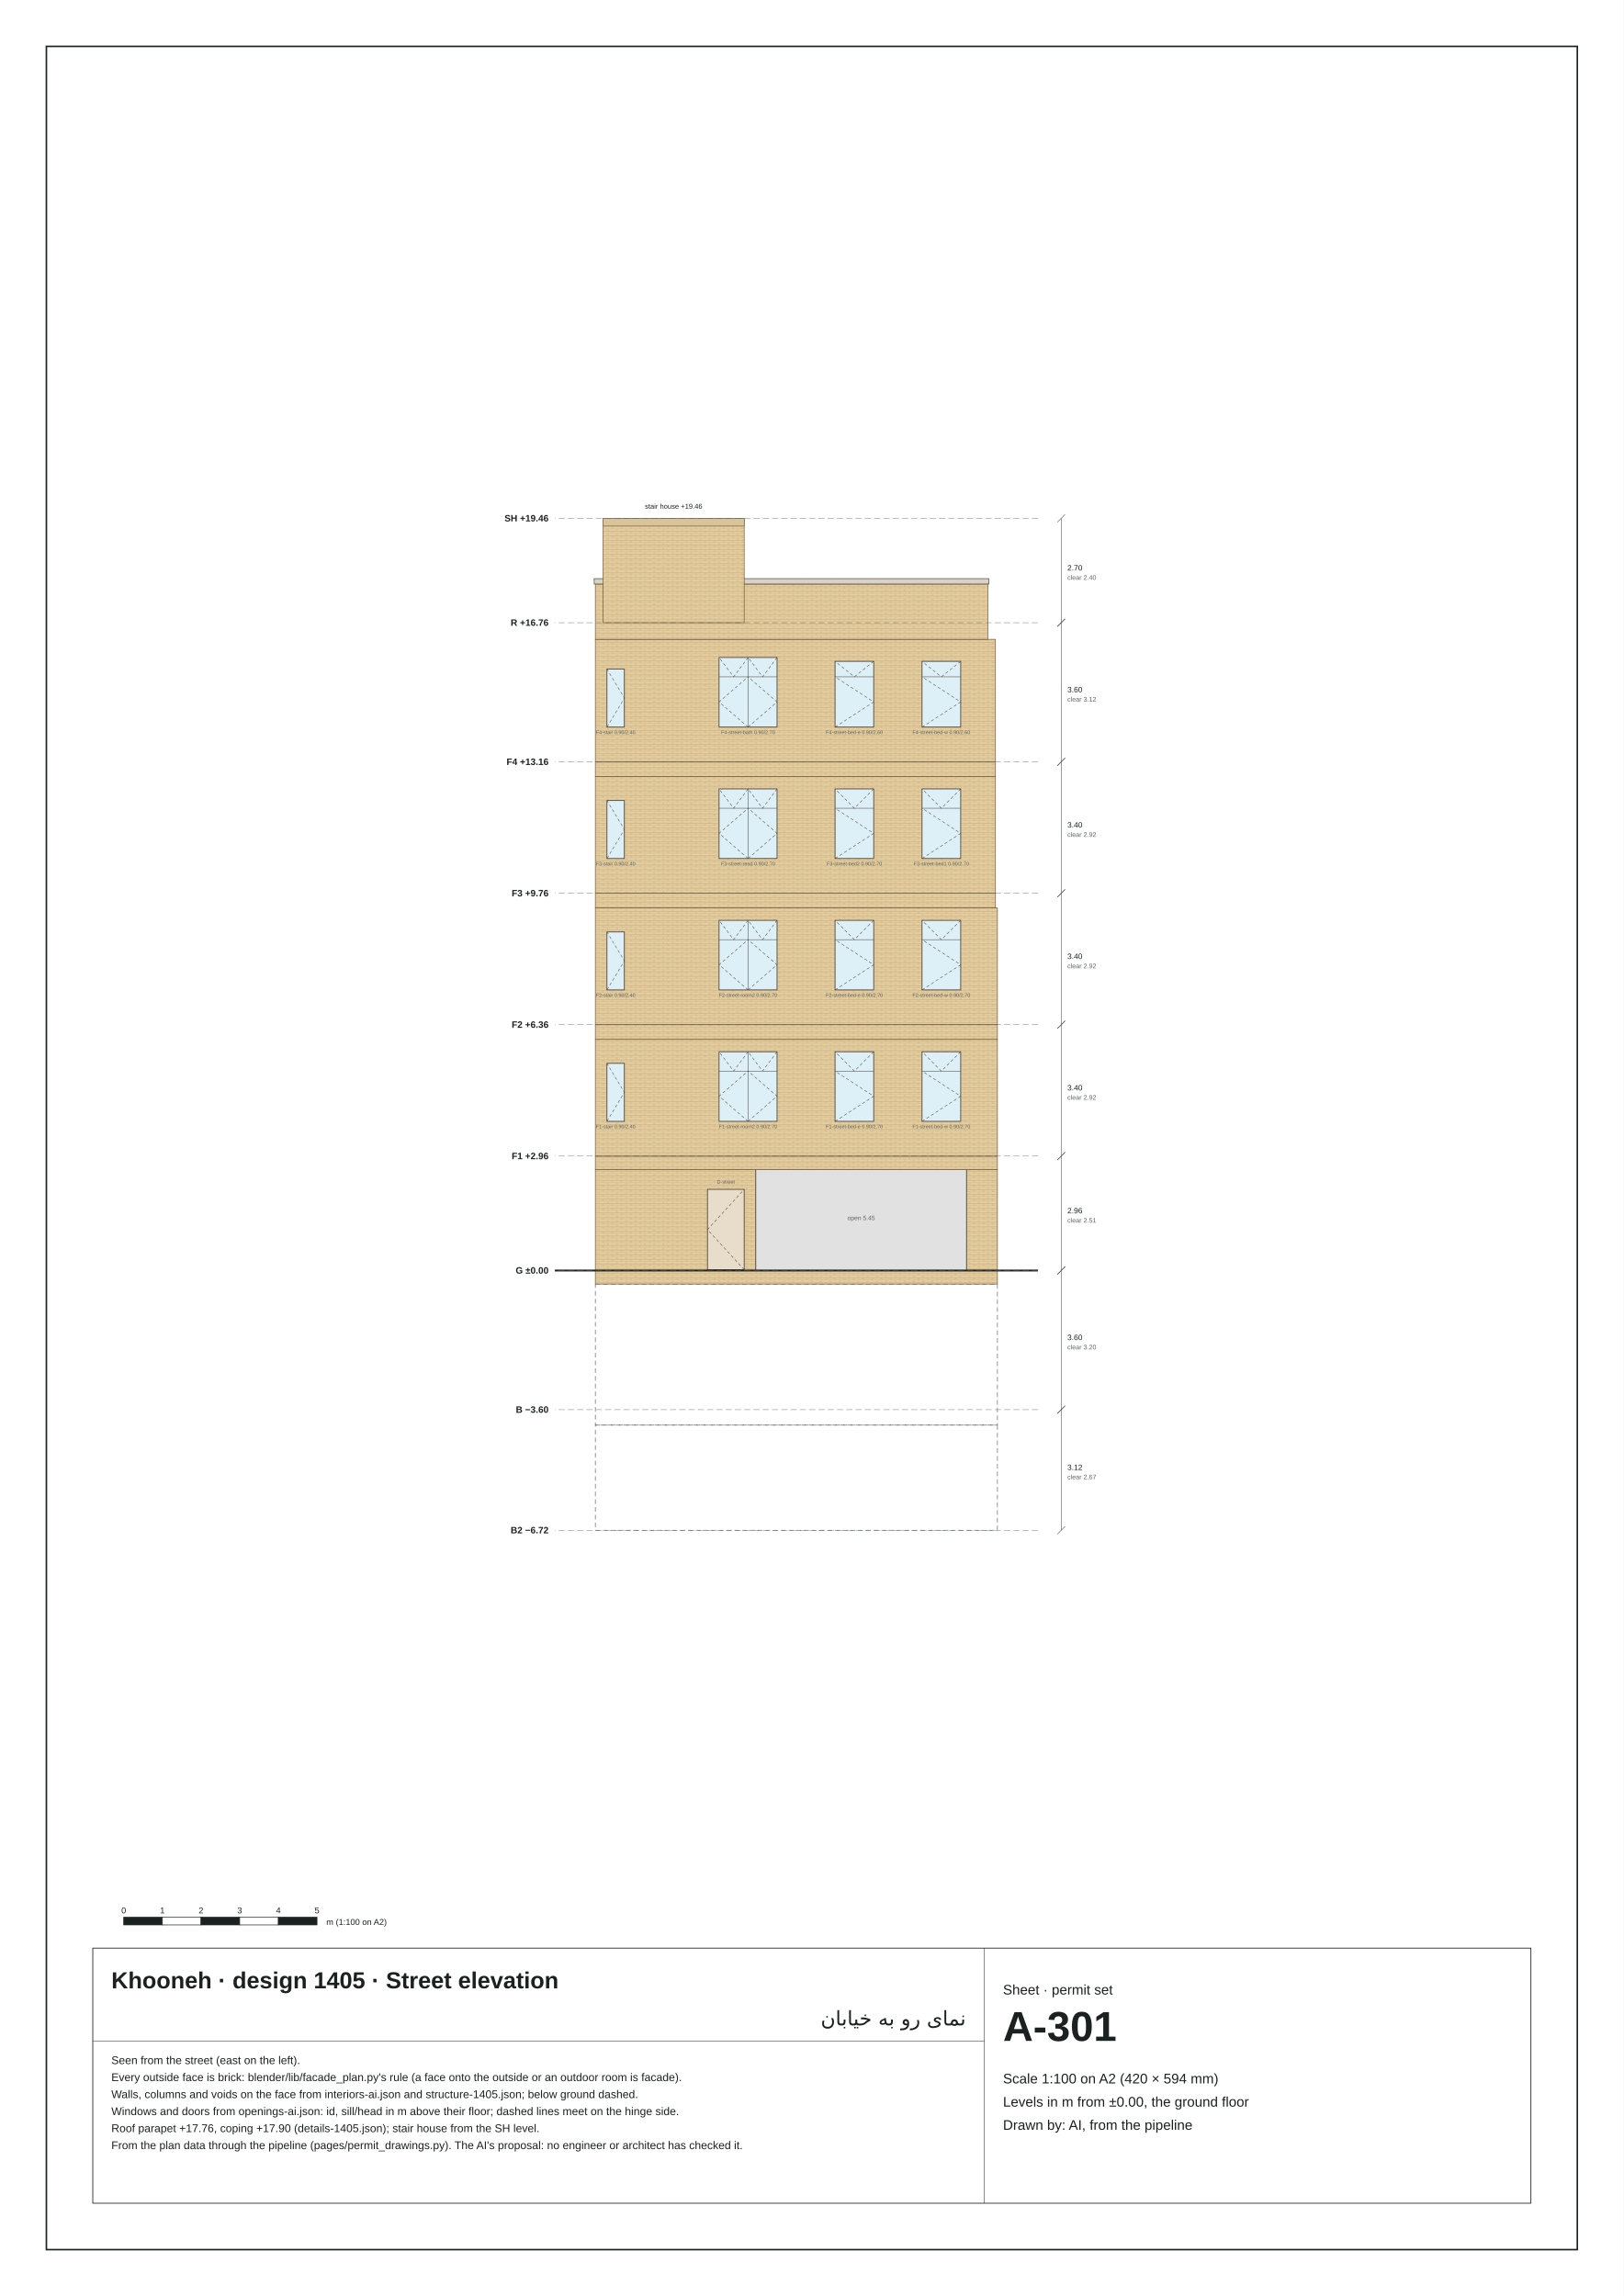
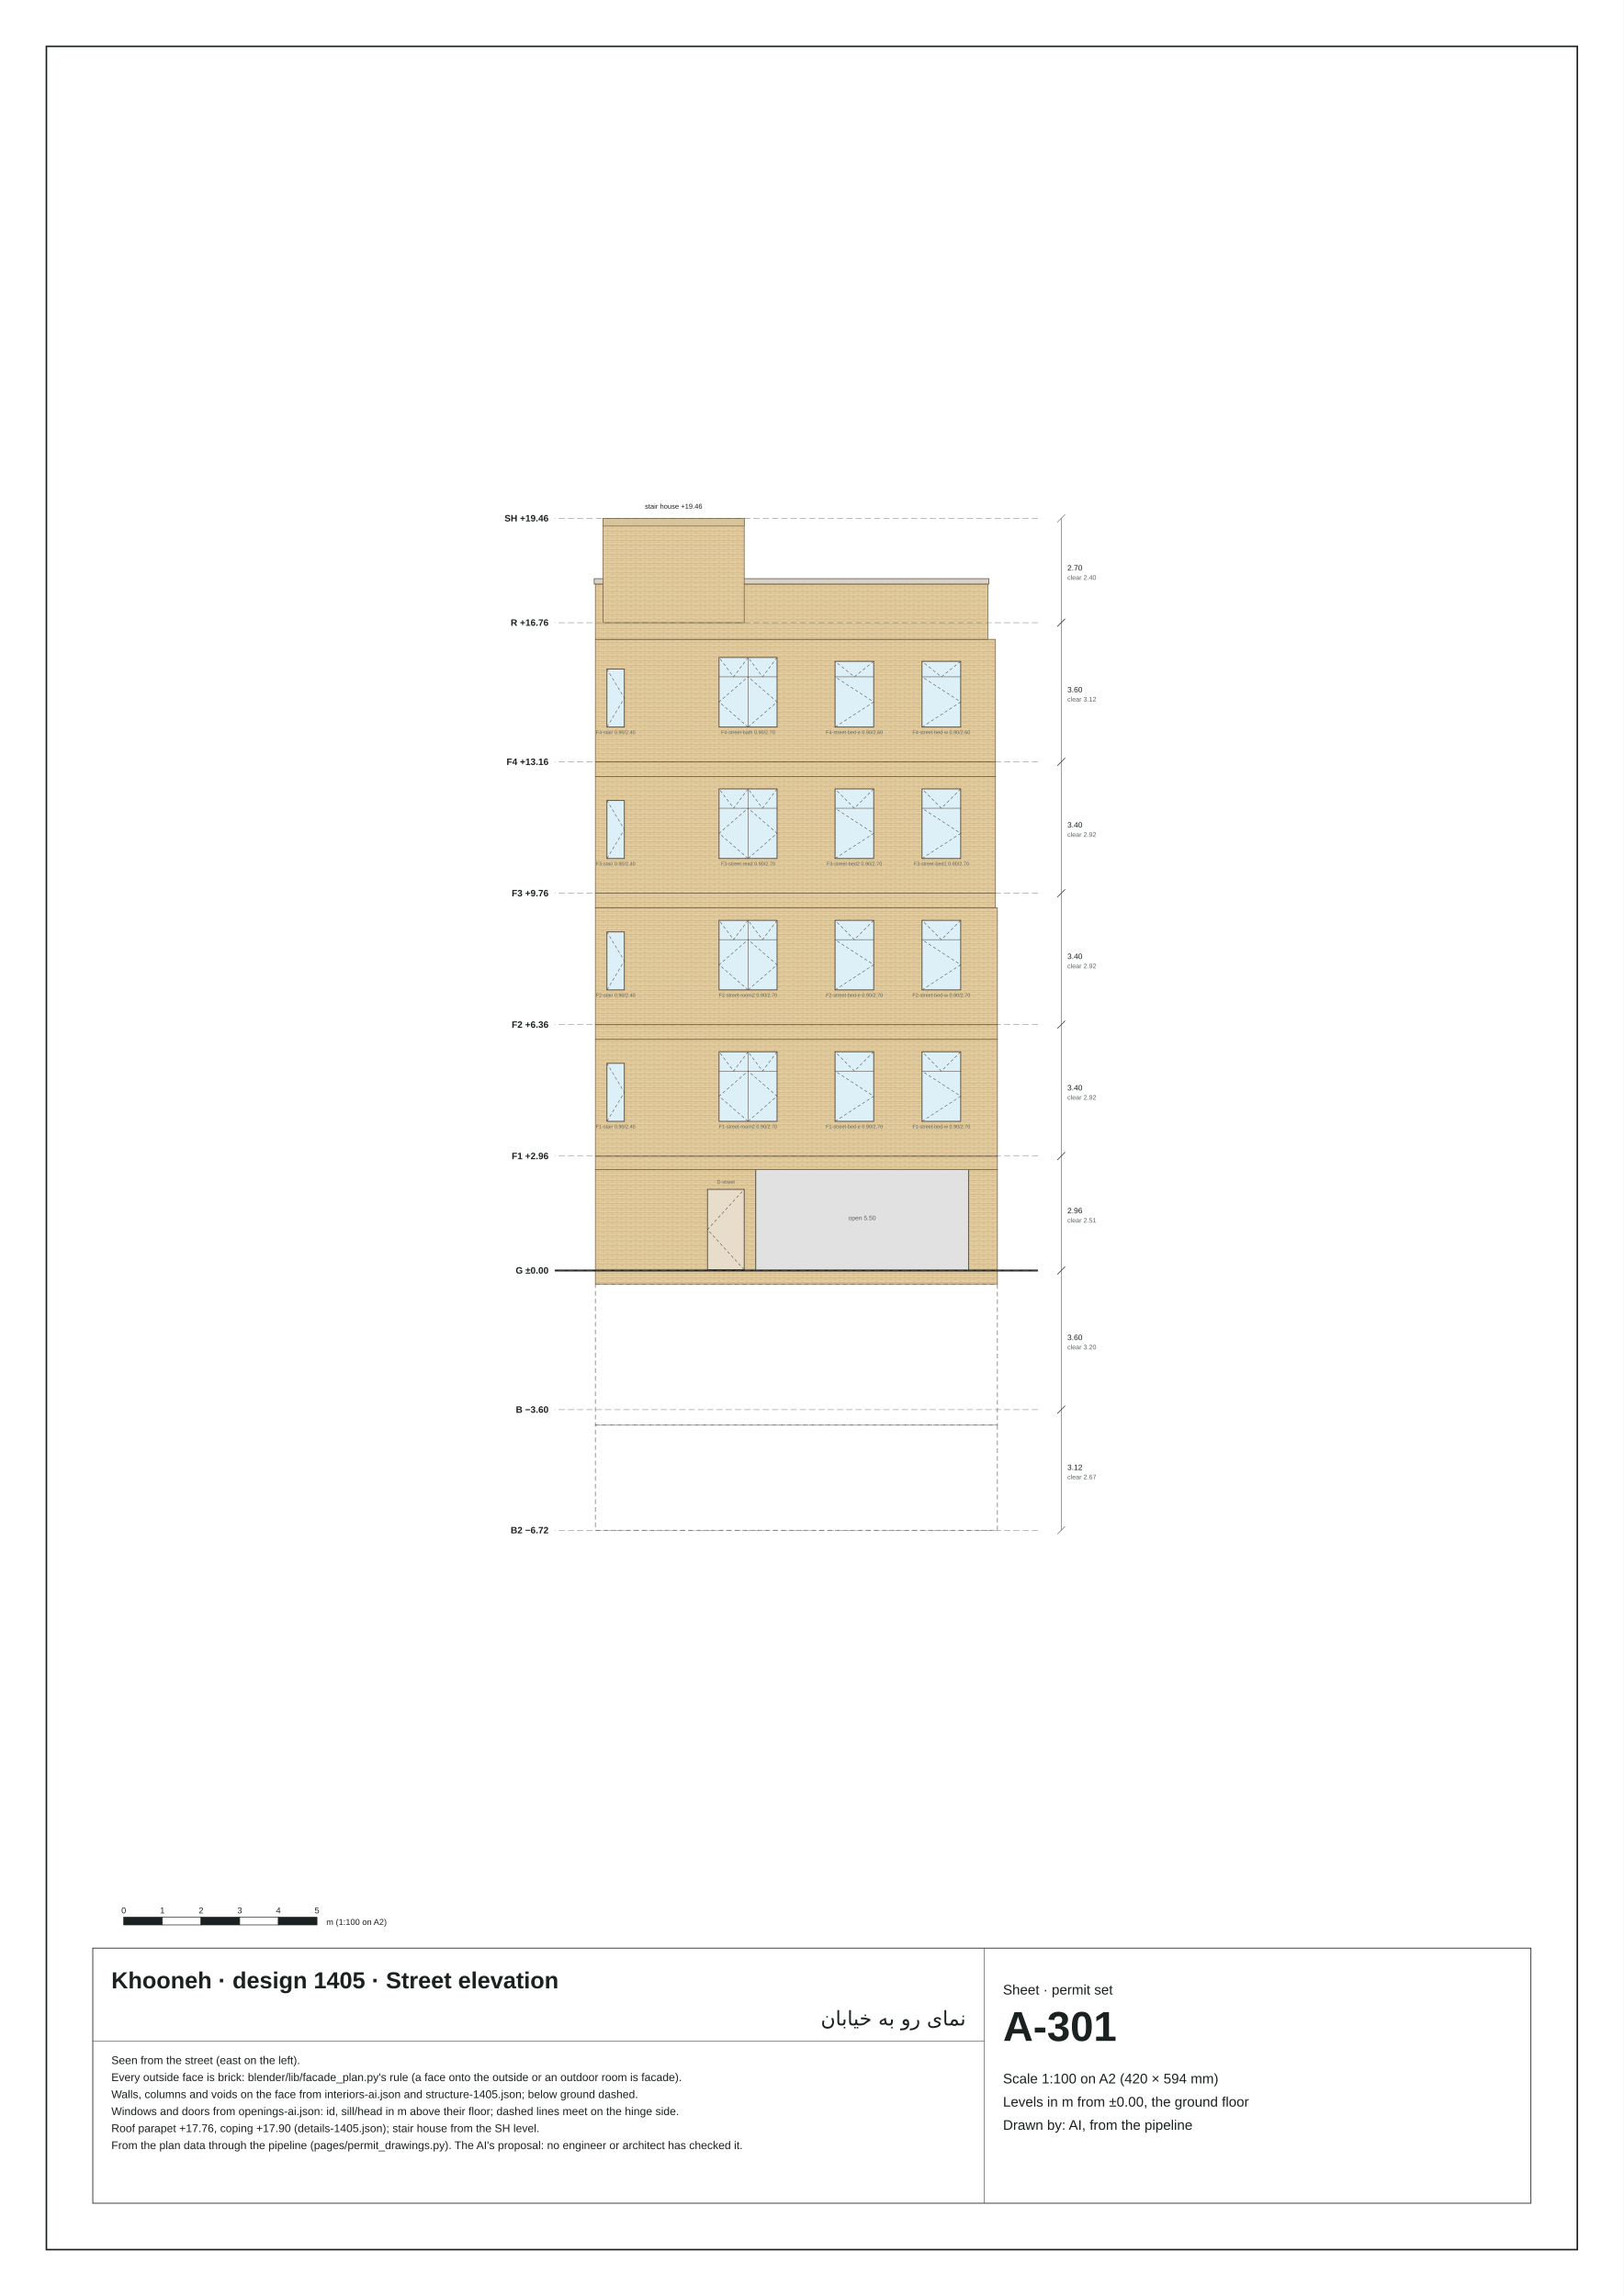
<svg xmlns="http://www.w3.org/2000/svg" width="420mm" height="594mm" viewBox="0 0 2100 2970">
  <style>svg{background:#fff}.frame{fill:none;stroke:#1B2120;stroke-width:2}.tb{fill:#fff;stroke:#1B2120;stroke-width:1}.tb-l{stroke:#1B2120;stroke-width:.6}.tbt{font-family:'Helvetica Neue',Arial,sans-serif;fill:#1B2120}.tbf{font-family:'Vazirmatn','Tahoma',sans-serif;fill:#1B2120;direction:rtl;unicode-bidi:embed}.t{font-family:'Helvetica Neue',Arial,sans-serif;fill:#1B2120;paint-order:stroke;stroke:#fff;stroke-width:2.2;stroke-linejoin:round}.t-m{font-family:'Helvetica Neue',Arial,sans-serif;fill:#5C6461}.t-r{font-family:'Helvetica Neue',Arial,sans-serif;fill:#A8321F}.earth{fill:url(#earth);stroke:none}.room{fill:#fff;stroke:none}.sky{fill:#F3F8FB;stroke:none}.conc{fill:#9AA19E;stroke:#1B2120;stroke-width:1}.wall{fill:#C9CCC7;stroke:#1B2120;stroke-width:.8}.glassw{fill:#DDEFF7;stroke:#4A88A8;stroke-width:.6}.fin{fill:#ECEAE4;stroke:#6E6A62;stroke-width:.4}.sd{fill:#E7D3C8;stroke:#A8321F;stroke-width:.8}.gap{fill:#fff;stroke:none}.glz{stroke:#0E8C98;stroke-width:1.1}.leaf{stroke:#1B2120;stroke-width:.8}.datum{stroke:#5C6461;stroke-width:.5;stroke-dasharray:8 4}.ground{stroke:#1B2120;stroke-width:2.4}.dim{stroke:#3A413E;stroke-width:.6;fill:none}.brick{fill:url(#brick);stroke:#6B5134;stroke-width:.8}.void{fill:#3A413E;fill-opacity:.16;stroke:#3A413E;stroke-width:.6}.under{fill:none;stroke:#5C6461;stroke-width:.8;stroke-dasharray:6 4}.slabedge{fill:#D8C49A;stroke:#6B5134;stroke-width:.6}.coping{fill:#D9D3C7;stroke:#4B3F33;stroke-width:.8}.win{fill:#DDEFF7;stroke:#4B3F33;stroke-width:1}.sash{stroke:#4B3F33;stroke-width:.6;fill:none}.swing{stroke:#4B3F33;stroke-width:.6;stroke-dasharray:4 3;fill:none}.door{fill:#E8DCCB;stroke:#4B3F33;stroke-width:1}.rail{stroke:#4B3F33;stroke-width:1;fill:none}.party{fill:url(#party);stroke:#1B2120;stroke-width:.8}.party-up{fill:url(#partyup);stroke:#A8321F;stroke-width:1}.beyond{fill:none;stroke:#5C6461;stroke-width:.7;stroke-dasharray:3 3}.plot{fill:none;stroke:#1B2120;stroke-width:2;stroke-dasharray:18 5 3 5}.bldg{fill:#C9CCC7;stroke:#1B2120;stroke-width:1.6}.court{fill:#DCEACF;stroke:#4E7A3A;stroke-width:1.2}.yard{fill:#EEF2EA;stroke:none}.proj{fill:none;stroke:#1B2120;stroke-width:1;stroke-dasharray:8 4}.north{fill:#1B2120}.north-ring{fill:#fff;stroke:#1B2120;stroke-width:1}</style>
  <defs>
    <pattern id="earth" width="14" height="14" patternUnits="userSpaceOnUse" patternTransform="rotate(45)">
      <rect width="14" height="14" fill="#EFE7D8" />
      <line x1="0" y1="0" x2="0" y2="14" stroke="#B9A985" stroke-width="1" />
    </pattern>
    <pattern id="brick" width="12" height="6" patternUnits="userSpaceOnUse">
      <rect width="12" height="6" fill="#E3CDA0" />
      <path d="M0 6H12M6 0V3M0 3H12M0 3V6M12 3V6" stroke="#B89A66" stroke-width=".4" fill="none" />
    </pattern>
    <pattern id="party" width="8" height="8" patternUnits="userSpaceOnUse" patternTransform="rotate(45)">
      <rect width="8" height="8" fill="#D5D8D3" />
      <line x1="0" y1="0" x2="0" y2="8" stroke="#8A918E" stroke-width="1.2" />
    </pattern>
    <pattern id="partyup" width="8" height="8" patternUnits="userSpaceOnUse" patternTransform="rotate(-45)">
      <rect width="8" height="8" fill="#ECDDD6" />
      <line x1="0" y1="0" x2="0" y2="8" stroke="#B98A7A" stroke-width="1.2" />
    </pattern>
  </defs>
  <rect width="2100" height="2970" fill="#fff" />
  <rect class="frame" x="60" y="60" width="1980" height="2850" />
  <g class="elevation" data-face="street">
    <rect class="under" x="770" y="1843.5" width="520" height="136" data-level="B2" />
    <rect class="under" x="770" y="1661" width="520" height="182.5" data-level="B" />
    <rect class="brick" x="770" y="1643.5" width="520" height="17.5" data-level="G" />
-     <rect class="brick" x="1250" y="1513" width="40" height="130.5" />
+     <rect class="brick" x="1252.5" y="1513" width="37.5" height="130.5" />
    <rect class="brick" x="770" y="1513" width="207.5" height="130.5" />
-     <rect class="void" x="977.5" y="1513" width="272.5" height="130.5" data-gap="G" />
+     <rect class="void" x="977.5" y="1513" width="275" height="130.5" data-gap="G" />
    <rect class="brick" x="770" y="1495.5" width="520" height="17.5" data-level="F1" />
    <rect class="brick" x="770" y="1344.5" width="520" height="151" />
    <rect class="brick" x="770" y="1325.5" width="520" height="19" data-level="F2" />
    <rect class="brick" x="770" y="1174.5" width="520" height="151" />
    <rect class="brick" x="770" y="1155.5" width="517.5" height="19" data-level="F3" />
    <rect class="brick" x="770" y="1004.5" width="517.5" height="151" />
    <rect class="brick" x="770" y="985.5" width="517.5" height="19" data-level="F4" />
    <rect class="brick" x="770" y="827" width="517.5" height="158.5" />
    <rect class="brick" x="770" y="755.5" width="507.5" height="71.5" data-el="parapet" />
    <rect class="coping" x="768.5" y="748.5" width="510.5" height="7" />
    <rect class="brick" x="780" y="670.5" width="182.5" height="135" data-el="stair-house" />
    <rect class="slabedge" x="780" y="670.5" width="182.5" height="10" />
    <g class="window" data-open="F1-stair">
      <rect class="win" x="785" y="1375.5" width="22.5" height="75" />
      <polyline class="swing" points="785,1450.5 807.5,1413 785,1375.5" />
    </g>
    <g class="window" data-open="F1-street-bed-e">
      <rect class="win" x="1080" y="1360.5" width="50" height="90" />
      <polyline class="swing" points="1080,1450.5 1130,1418 1080,1385.5" />
      <line class="sash" x1="1130" y1="1385.5" x2="1080" y2="1385.5" />
      <polyline class="swing" points="1130,1360.5 1105,1385.5 1080,1360.5" />
    </g>
    <g class="window" data-open="F1-street-bed-w">
      <rect class="win" x="1192.5" y="1360.5" width="50" height="90" />
      <polyline class="swing" points="1192.5,1450.5 1242.5,1418 1192.5,1385.5" />
      <line class="sash" x1="1242.5" y1="1385.5" x2="1192.5" y2="1385.5" />
      <polyline class="swing" points="1242.5,1360.5 1217.5,1385.5 1192.5,1360.5" />
    </g>
    <g class="window" data-open="F1-street-room2">
      <rect class="win" x="930" y="1360.5" width="75" height="90" />
      <line class="sash" x1="967.5" y1="1450.5" x2="967.5" y2="1360.5" />
      <polyline class="swing" points="967.5,1450.5 1005,1418 967.5,1385.5" />
      <polyline class="swing" points="967.5,1450.5 930,1418 967.5,1385.5" />
      <line class="sash" x1="1005" y1="1385.5" x2="967.5" y2="1385.5" />
      <polyline class="swing" points="1005,1360.5 986.2,1385.5 967.5,1360.5" />
      <line class="sash" x1="967.5" y1="1385.5" x2="930" y2="1385.5" />
      <polyline class="swing" points="967.5,1360.5 948.8,1385.5 930,1360.5" />
    </g>
    <g class="window" data-open="F2-stair">
      <rect class="win" x="785" y="1205.5" width="22.5" height="75" />
      <polyline class="swing" points="785,1280.5 807.5,1243 785,1205.5" />
    </g>
    <g class="window" data-open="F2-street-bed-e">
      <rect class="win" x="1080" y="1190.5" width="50" height="90" />
      <polyline class="swing" points="1080,1280.5 1130,1248 1080,1215.5" />
      <line class="sash" x1="1130" y1="1215.5" x2="1080" y2="1215.5" />
      <polyline class="swing" points="1130,1190.5 1105,1215.5 1080,1190.5" />
    </g>
    <g class="window" data-open="F2-street-bed-w">
      <rect class="win" x="1192.5" y="1190.5" width="50" height="90" />
      <polyline class="swing" points="1192.5,1280.5 1242.5,1248 1192.5,1215.5" />
      <line class="sash" x1="1242.5" y1="1215.5" x2="1192.5" y2="1215.5" />
      <polyline class="swing" points="1242.5,1190.5 1217.5,1215.5 1192.5,1190.5" />
    </g>
    <g class="window" data-open="F2-street-room2">
      <rect class="win" x="930" y="1190.5" width="75" height="90" />
      <line class="sash" x1="967.5" y1="1280.5" x2="967.5" y2="1190.5" />
      <polyline class="swing" points="967.5,1280.5 1005,1248 967.5,1215.5" />
      <polyline class="swing" points="967.5,1280.5 930,1248 967.5,1215.5" />
      <line class="sash" x1="1005" y1="1215.5" x2="967.5" y2="1215.5" />
      <polyline class="swing" points="1005,1190.5 986.2,1215.5 967.5,1190.5" />
      <line class="sash" x1="967.5" y1="1215.5" x2="930" y2="1215.5" />
      <polyline class="swing" points="967.5,1190.5 948.8,1215.5 930,1190.5" />
    </g>
    <g class="window" data-open="F3-stair">
      <rect class="win" x="785" y="1035.5" width="22.5" height="75" />
      <polyline class="swing" points="785,1110.5 807.5,1073 785,1035.5" />
    </g>
    <g class="window" data-open="F3-street-bed1">
      <rect class="win" x="1192.5" y="1020.5" width="50" height="90" />
      <polyline class="swing" points="1192.5,1110.5 1242.5,1078 1192.5,1045.5" />
      <line class="sash" x1="1242.5" y1="1045.5" x2="1192.5" y2="1045.5" />
      <polyline class="swing" points="1242.5,1020.5 1217.5,1045.5 1192.5,1020.5" />
    </g>
    <g class="window" data-open="F3-street-bed2">
      <rect class="win" x="1080" y="1020.5" width="50" height="90" />
      <polyline class="swing" points="1080,1110.5 1130,1078 1080,1045.5" />
      <line class="sash" x1="1130" y1="1045.5" x2="1080" y2="1045.5" />
      <polyline class="swing" points="1130,1020.5 1105,1045.5 1080,1020.5" />
    </g>
    <g class="window" data-open="F3-street-read">
      <rect class="win" x="930" y="1020.5" width="75" height="90" />
      <line class="sash" x1="967.5" y1="1110.5" x2="967.5" y2="1020.5" />
      <polyline class="swing" points="967.5,1110.5 1005,1078 967.5,1045.5" />
      <polyline class="swing" points="967.5,1110.5 930,1078 967.5,1045.5" />
      <line class="sash" x1="1005" y1="1045.5" x2="967.5" y2="1045.5" />
      <polyline class="swing" points="1005,1020.5 986.2,1045.5 967.5,1020.5" />
      <line class="sash" x1="967.5" y1="1045.5" x2="930" y2="1045.5" />
      <polyline class="swing" points="967.5,1020.5 948.8,1045.5 930,1020.5" />
    </g>
    <g class="window" data-open="F4-stair">
      <rect class="win" x="785" y="865.5" width="22.5" height="75" />
      <polyline class="swing" points="785,940.5 807.5,903 785,865.5" />
    </g>
    <g class="window" data-open="F4-street-bath">
      <rect class="win" x="930" y="850.5" width="75" height="90" />
      <line class="sash" x1="967.5" y1="940.5" x2="967.5" y2="850.5" />
      <polyline class="swing" points="967.5,940.5 1005,908 967.5,875.5" />
      <polyline class="swing" points="967.5,940.5 930,908 967.5,875.5" />
      <line class="sash" x1="1005" y1="875.5" x2="967.5" y2="875.5" />
      <polyline class="swing" points="1005,850.5 986.2,875.5 967.5,850.5" />
      <line class="sash" x1="967.5" y1="875.5" x2="930" y2="875.5" />
      <polyline class="swing" points="967.5,850.5 948.8,875.5 930,850.5" />
    </g>
    <g class="window" data-open="F4-street-bed-e">
      <rect class="win" x="1080" y="855.5" width="50" height="85" />
      <polyline class="swing" points="1080,940.5 1130,908 1080,875.5" />
      <line class="sash" x1="1130" y1="875.5" x2="1080" y2="875.5" />
      <polyline class="swing" points="1130,855.5 1105,875.5 1080,855.5" />
    </g>
    <g class="window" data-open="F4-street-bed-w">
      <rect class="win" x="1192.5" y="855.5" width="50" height="85" />
      <polyline class="swing" points="1192.5,940.5 1242.5,908 1192.5,875.5" />
      <line class="sash" x1="1242.5" y1="875.5" x2="1192.5" y2="875.5" />
      <polyline class="swing" points="1242.5,855.5 1217.5,875.5 1192.5,855.5" />
    </g>
    <g class="door" data-open="G:None|lobby">
      <rect class="door" x="915" y="1538.5" width="47.5" height="104" />
      <polyline class="swing" points="962.5,1642.5 915,1590.5 962.5,1538.5" />
    </g>
    <line class="ground" x1="1342.5" y1="1643.5" x2="717.5" y2="1643.5" />
    <g class="lvl" data-level="B2" data-z="-6.72">
      <line class="datum" x1="1342.5" y1="1979.5" x2="717.5" y2="1979.5" />
      <text class="t" x="709.5" y="1983.5" font-size="12" text-anchor="end" font-weight="600">B2 −6.72</text>
    </g>
    <g class="lvl" data-level="B" data-z="-3.60">
      <line class="datum" x1="1342.5" y1="1823.5" x2="717.5" y2="1823.5" />
      <text class="t" x="709.5" y="1827.5" font-size="12" text-anchor="end" font-weight="600">B −3.60</text>
    </g>
    <g class="lvl" data-level="G" data-z="0.00">
      <line class="datum" x1="1342.5" y1="1643.5" x2="717.5" y2="1643.5" />
      <text class="t" x="709.5" y="1647.5" font-size="12" text-anchor="end" font-weight="600">G ±0.00</text>
    </g>
    <g class="lvl" data-level="F1" data-z="2.96">
      <line class="datum" x1="1342.5" y1="1495.5" x2="717.5" y2="1495.5" />
      <text class="t" x="709.5" y="1499.5" font-size="12" text-anchor="end" font-weight="600">F1 +2.96</text>
    </g>
    <g class="lvl" data-level="F2" data-z="6.36">
      <line class="datum" x1="1342.5" y1="1325.5" x2="717.5" y2="1325.5" />
      <text class="t" x="709.5" y="1329.5" font-size="12" text-anchor="end" font-weight="600">F2 +6.36</text>
    </g>
    <g class="lvl" data-level="F3" data-z="9.76">
      <line class="datum" x1="1342.5" y1="1155.5" x2="717.5" y2="1155.5" />
      <text class="t" x="709.5" y="1159.5" font-size="12" text-anchor="end" font-weight="600">F3 +9.76</text>
    </g>
    <g class="lvl" data-level="F4" data-z="13.16">
      <line class="datum" x1="1342.5" y1="985.5" x2="717.5" y2="985.5" />
      <text class="t" x="709.5" y="989.5" font-size="12" text-anchor="end" font-weight="600">F4 +13.16</text>
    </g>
    <g class="lvl" data-level="R" data-z="16.76">
      <line class="datum" x1="1342.5" y1="805.5" x2="717.5" y2="805.5" />
      <text class="t" x="709.5" y="809.5" font-size="12" text-anchor="end" font-weight="600">R +16.76</text>
    </g>
    <g class="lvl" data-level="SH" data-z="19.46">
      <line class="datum" x1="1342.5" y1="670.5" x2="717.5" y2="670.5" />
      <text class="t" x="709.5" y="674.5" font-size="12" text-anchor="end" font-weight="600">SH +19.46</text>
    </g>
    <line class="dim" x1="1372.5" y1="1979.5" x2="1372.5" y2="670.5" />
    <line class="dim" x1="1367.5" y1="1984.5" x2="1377.5" y2="1974.5" />
    <line class="dim" x1="1367.5" y1="1828.5" x2="1377.5" y2="1818.5" />
    <text class="t" x="1380.5" y="1901.5" font-size="10" data-storey="B2">3.12</text>
    <text class="t-m" x="1380.5" y="1913.5" font-size="8.5">clear 2.67</text>
    <line class="dim" x1="1367.5" y1="1828.5" x2="1377.5" y2="1818.5" />
    <line class="dim" x1="1367.5" y1="1648.5" x2="1377.5" y2="1638.5" />
    <text class="t" x="1380.5" y="1733.5" font-size="10" data-storey="B">3.60</text>
    <text class="t-m" x="1380.5" y="1745.5" font-size="8.5">clear 3.20</text>
    <line class="dim" x1="1367.5" y1="1648.5" x2="1377.5" y2="1638.5" />
    <line class="dim" x1="1367.5" y1="1500.5" x2="1377.5" y2="1490.5" />
    <text class="t" x="1380.5" y="1569.5" font-size="10" data-storey="G">2.96</text>
    <text class="t-m" x="1380.5" y="1581.5" font-size="8.5">clear 2.51</text>
    <line class="dim" x1="1367.5" y1="1500.5" x2="1377.5" y2="1490.5" />
    <line class="dim" x1="1367.5" y1="1330.5" x2="1377.5" y2="1320.5" />
    <text class="t" x="1380.5" y="1410.5" font-size="10" data-storey="F1">3.40</text>
    <text class="t-m" x="1380.5" y="1422.5" font-size="8.5">clear 2.92</text>
    <line class="dim" x1="1367.5" y1="1330.5" x2="1377.5" y2="1320.5" />
    <line class="dim" x1="1367.5" y1="1160.5" x2="1377.5" y2="1150.5" />
    <text class="t" x="1380.5" y="1240.5" font-size="10" data-storey="F2">3.40</text>
    <text class="t-m" x="1380.5" y="1252.5" font-size="8.5">clear 2.92</text>
    <line class="dim" x1="1367.5" y1="1160.5" x2="1377.5" y2="1150.5" />
    <line class="dim" x1="1367.5" y1="990.5" x2="1377.5" y2="980.5" />
    <text class="t" x="1380.5" y="1070.5" font-size="10" data-storey="F3">3.40</text>
    <text class="t-m" x="1380.5" y="1082.5" font-size="8.5">clear 2.92</text>
    <line class="dim" x1="1367.5" y1="990.5" x2="1377.5" y2="980.5" />
    <line class="dim" x1="1367.5" y1="810.5" x2="1377.5" y2="800.5" />
    <text class="t" x="1380.5" y="895.5" font-size="10" data-storey="F4">3.60</text>
    <text class="t-m" x="1380.5" y="907.5" font-size="8.5">clear 3.12</text>
    <line class="dim" x1="1367.5" y1="810.5" x2="1377.5" y2="800.5" />
    <line class="dim" x1="1367.5" y1="675.5" x2="1377.5" y2="665.5" />
    <text class="t" x="1380.5" y="738" font-size="10" data-storey="R">2.70</text>
    <text class="t-m" x="1380.5" y="750" font-size="8.5">clear 2.40</text>
-     <text class="t-m" x="1113.8" y="1578.2" font-size="8" text-anchor="middle">open 5.45</text>
+     <text class="t-m" x="1115" y="1578.2" font-size="8" text-anchor="middle">open 5.50</text>
    <text class="t" x="871.2" y="658" font-size="9" text-anchor="middle">stair house +19.46</text>
    <text class="t-m" x="796.2" y="1459.5" font-size="6.5" text-anchor="middle">F1-stair 0.90/2.40</text>
    <text class="t-m" x="1105" y="1459.5" font-size="6.5" text-anchor="middle">F1-street-bed-e 0.90/2.70</text>
    <text class="t-m" x="1217.5" y="1459.5" font-size="6.5" text-anchor="middle">F1-street-bed-w 0.90/2.70</text>
    <text class="t-m" x="967.5" y="1459.5" font-size="6.5" text-anchor="middle">F1-street-room2 0.90/2.70</text>
    <text class="t-m" x="796.2" y="1289.5" font-size="6.5" text-anchor="middle">F2-stair 0.90/2.40</text>
    <text class="t-m" x="1105" y="1289.5" font-size="6.5" text-anchor="middle">F2-street-bed-e 0.90/2.70</text>
    <text class="t-m" x="1217.5" y="1289.5" font-size="6.5" text-anchor="middle">F2-street-bed-w 0.90/2.70</text>
    <text class="t-m" x="967.5" y="1289.5" font-size="6.5" text-anchor="middle">F2-street-room2 0.90/2.70</text>
    <text class="t-m" x="796.2" y="1119.5" font-size="6.5" text-anchor="middle">F3-stair 0.90/2.40</text>
    <text class="t-m" x="1217.5" y="1119.5" font-size="6.5" text-anchor="middle">F3-street-bed1 0.90/2.70</text>
    <text class="t-m" x="1105" y="1119.5" font-size="6.5" text-anchor="middle">F3-street-bed2 0.90/2.70</text>
    <text class="t-m" x="967.5" y="1119.5" font-size="6.5" text-anchor="middle">F3-street-read 0.90/2.70</text>
    <text class="t-m" x="796.2" y="949.5" font-size="6.5" text-anchor="middle">F4-stair 0.90/2.40</text>
    <text class="t-m" x="967.5" y="949.5" font-size="6.5" text-anchor="middle">F4-street-bath 0.90/2.70</text>
    <text class="t-m" x="1105" y="949.5" font-size="6.5" text-anchor="middle">F4-street-bed-e 0.90/2.60</text>
    <text class="t-m" x="1217.5" y="949.5" font-size="6.5" text-anchor="middle">F4-street-bed-w 0.90/2.60</text>
    <text class="t-m" x="938.8" y="1531" font-size="6.5" text-anchor="middle">D-street</text>
  </g>
  <rect x="160" y="2480" width="50" height="10" fill="#1B2120" stroke="#1B2120" stroke-width=".8" />
  <rect x="210" y="2480" width="50" height="10" fill="#fff" stroke="#1B2120" stroke-width=".8" />
  <rect x="260" y="2480" width="50" height="10" fill="#1B2120" stroke="#1B2120" stroke-width=".8" />
  <rect x="310" y="2480" width="50" height="10" fill="#fff" stroke="#1B2120" stroke-width=".8" />
  <rect x="360" y="2480" width="50" height="10" fill="#1B2120" stroke="#1B2120" stroke-width=".8" />
  <text class="tbt" x="160" y="2475" font-size="11" text-anchor="middle">0</text>
  <text class="tbt" x="210" y="2475" font-size="11" text-anchor="middle">1</text>
  <text class="tbt" x="260" y="2475" font-size="11" text-anchor="middle">2</text>
  <text class="tbt" x="310" y="2475" font-size="11" text-anchor="middle">3</text>
  <text class="tbt" x="360" y="2475" font-size="11" text-anchor="middle">4</text>
  <text class="tbt" x="410" y="2475" font-size="11" text-anchor="middle">5</text>
  <text class="tbt" x="422" y="2490" font-size="11">m  (1:100 on A2)</text>
  <rect class="tb" x="120" y="2520" width="1860" height="330" />
  <line class="tb-l" x1="1273.2" y1="2520" x2="1273.2" y2="2850" />
  <line class="tb-l" x1="120" y1="2640" x2="1273.2" y2="2640" />
  <text class="tbt" x="144" y="2572" font-size="30" font-weight="700">Khooneh · design 1405 · Street elevation</text>
  <text class="tbf" x="1249.2" y="2620" font-size="26" text-anchor="start">نمای رو به خیابان</text>
  <text class="tbt" x="144" y="2670" font-size="14.5">Seen from the street (east on the left).</text>
  <text class="tbt" x="144" y="2692" font-size="14.5">Every outside face is brick: blender/lib/facade_plan.py's rule (a face onto the outside or an outdoor room is facade).</text>
  <text class="tbt" x="144" y="2714" font-size="14.5">Walls, columns and voids on the face from interiors-ai.json and structure-1405.json; below ground dashed.</text>
  <text class="tbt" x="144" y="2736" font-size="14.5">Windows and doors from openings-ai.json: id, sill/head in m above their floor; dashed lines meet on the hinge side.</text>
  <text class="tbt" x="144" y="2758" font-size="14.5">Roof parapet +17.76, coping +17.90 (details-1405.json); stair house from the SH level.</text>
  <text class="tbt" x="144" y="2780" font-size="14.5">From the plan data through the pipeline (pages/permit_drawings.py). The AI's proposal: no engineer or architect has checked it.</text>
  <text class="tbt" x="1297.2" y="2580" font-size="18">Sheet · permit set</text>
  <text class="tbt" x="1297.2" y="2640" font-size="54" font-weight="700">A-301</text>
  <text class="tbt" x="1297.2" y="2695" font-size="18">Scale 1:100 on A2 (420 × 594 mm)</text>
  <text class="tbt" x="1297.2" y="2725" font-size="18">Levels in m from ±0.00, the ground floor</text>
  <text class="tbt" x="1297.2" y="2755" font-size="18">Drawn by: AI, from the pipeline</text>
</svg>
